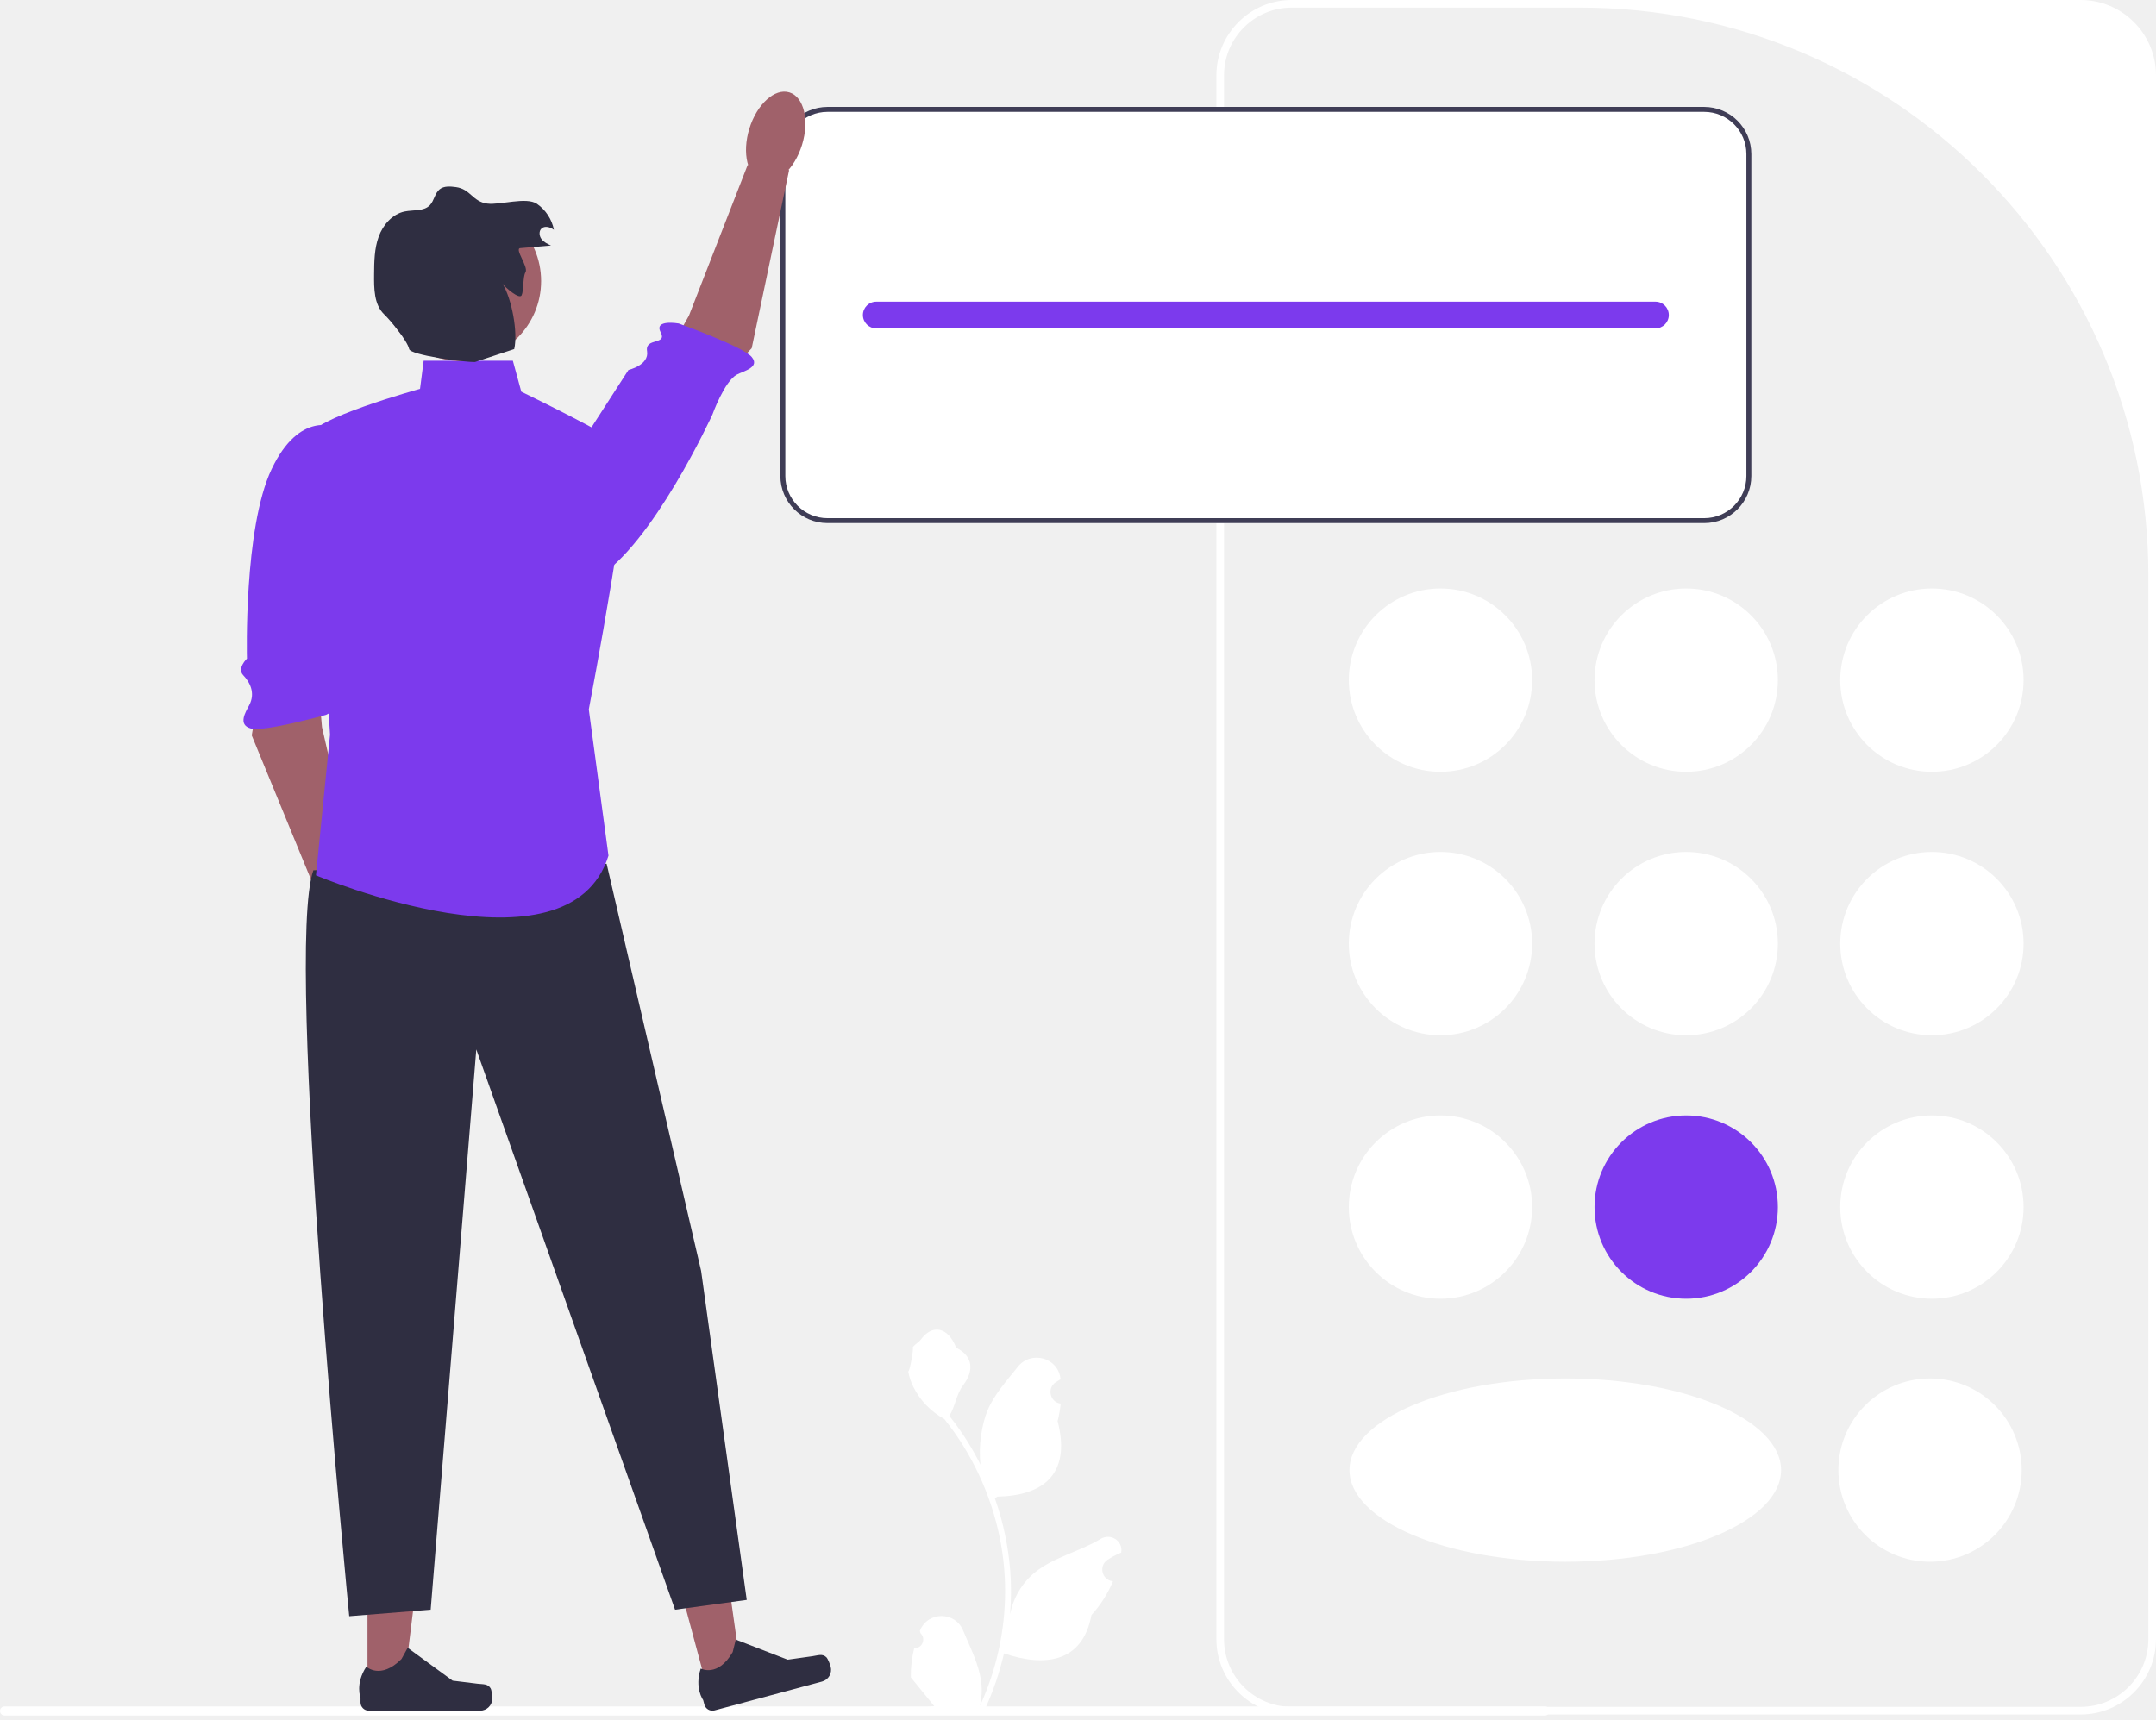
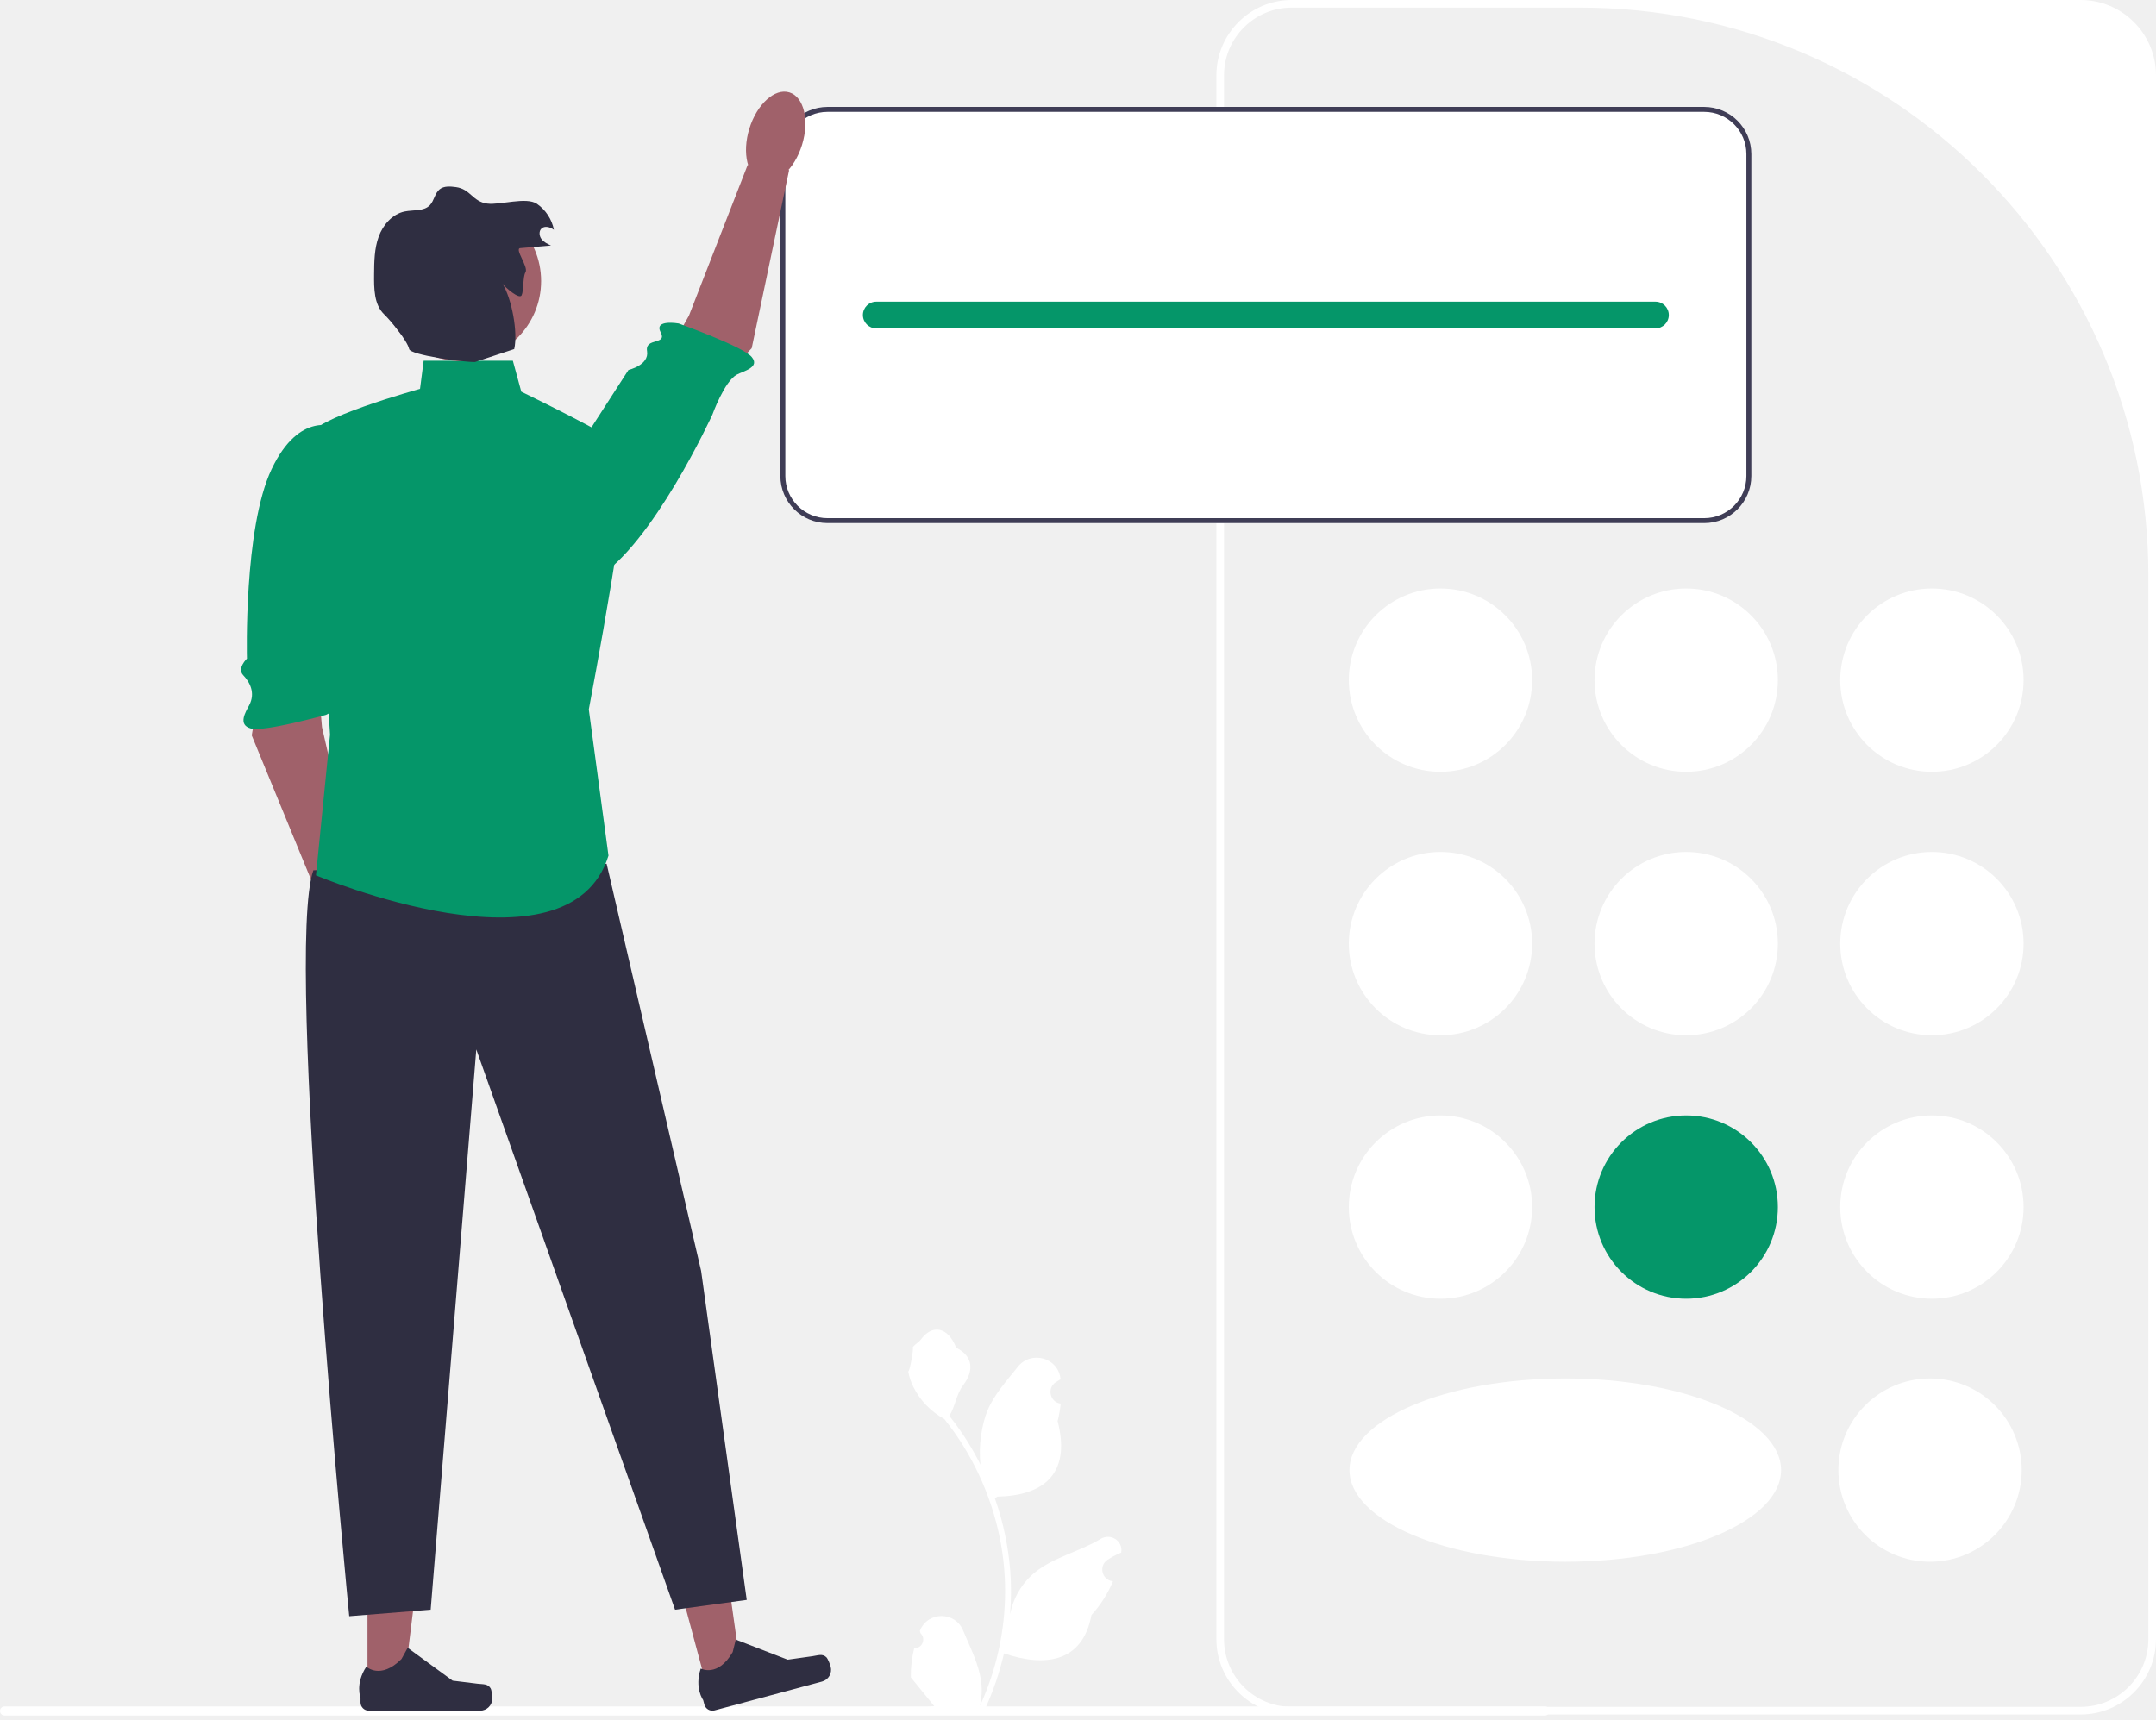
<svg xmlns="http://www.w3.org/2000/svg" width="435" height="347" viewBox="0 0 435 347" fill="none">
  <g clip-path="url(#clip0_10_123)">
    <path d="M184.449 332.63C186.041 332.73 186.921 330.752 185.716 329.599L185.596 329.123C185.612 329.085 185.628 329.046 185.644 329.008C187.254 325.169 192.711 325.196 194.307 329.041C195.724 332.453 197.528 335.871 197.972 339.48C198.171 341.072 198.082 342.695 197.728 344.258C201.048 337.006 202.795 329.087 202.795 321.123C202.795 319.122 202.686 317.121 202.462 315.125C202.278 313.492 202.024 311.87 201.695 310.262C199.918 301.571 196.071 293.294 190.521 286.38C187.853 284.922 185.628 282.642 184.284 279.909C183.801 278.924 183.423 277.864 183.244 276.784C183.547 276.823 184.389 272.199 184.16 271.916C184.583 271.274 185.34 270.954 185.802 270.328C188.101 267.212 191.267 267.756 192.92 271.99C196.451 273.773 196.485 276.728 194.319 279.571C192.94 281.38 192.751 283.827 191.541 285.763C191.666 285.922 191.795 286.076 191.92 286.236C194.201 289.163 196.175 292.308 197.839 295.613C197.369 291.94 198.063 287.515 199.246 284.663C200.594 281.413 203.119 278.676 205.342 275.866C208.013 272.491 213.491 273.964 213.961 278.242C213.966 278.284 213.97 278.325 213.975 278.366C213.644 278.553 213.321 278.751 213.005 278.96C211.202 280.152 211.825 282.947 213.961 283.277L214.009 283.284C213.89 284.474 213.686 285.653 213.387 286.813C216.24 297.845 210.081 301.864 201.287 302.044C201.093 302.144 200.904 302.243 200.71 302.338C201.601 304.846 202.312 307.42 202.84 310.028C203.313 312.332 203.641 314.662 203.826 317.001C204.055 319.953 204.035 322.92 203.786 325.866L203.801 325.762C204.433 322.516 206.195 319.485 208.753 317.385C212.565 314.254 217.949 313.101 222.061 310.584C224.04 309.373 226.576 310.938 226.231 313.233L226.214 313.343C225.602 313.592 225.005 313.881 224.427 314.204C224.097 314.39 223.773 314.588 223.457 314.797C221.654 315.99 222.277 318.785 224.414 319.114L224.462 319.122C224.497 319.127 224.527 319.132 224.562 319.137C223.511 321.63 222.048 323.945 220.216 325.941C218.433 335.572 210.771 336.485 202.576 333.681H202.571C201.675 337.583 200.366 341.396 198.684 345.029H184.797C184.747 344.875 184.702 344.716 184.657 344.561C185.942 344.641 187.236 344.566 188.5 344.333C187.47 343.068 186.439 341.794 185.409 340.53C185.384 340.505 185.364 340.48 185.344 340.455C184.822 339.808 184.294 339.166 183.771 338.519L183.771 338.518C183.738 336.532 183.977 334.552 184.448 332.631L184.449 332.63V332.63Z" fill="white" />
    <path d="M0 345.304C0 345.812 0.408 346.221 0.917 346.221H311.708C312.216 346.221 312.625 345.812 312.625 345.304C312.625 344.795 312.216 344.387 311.708 344.387H0.917C0.408 344.387 0 344.795 0 345.304Z" fill="white" />
    <path d="M419.799 346.016H260.623C252.242 346.016 245.423 339.197 245.423 330.816V15.2C245.423 6.819 252.242 0 260.623 0H419.799C428.181 0 435 6.819 435 15.2V330.816C435 339.197 428.181 346.016 419.799 346.016V346.016ZM260.623 1.541C253.08 1.541 246.964 7.657 246.964 15.2V330.816C246.964 338.36 253.08 344.475 260.624 344.475H419.799C427.343 344.475 433.459 338.36 433.459 330.816V116.139C433.459 52.848 382.152 1.541 318.861 1.541H260.623V1.541Z" fill="white" />
    <path d="M290.634 155.76C300.848 155.76 309.129 147.479 309.129 137.264C309.129 127.05 300.848 118.769 290.634 118.769C280.419 118.769 272.138 127.05 272.138 137.264C272.138 147.479 280.419 155.76 290.634 155.76Z" fill="white" />
    <path d="M389.789 155.76C400.004 155.76 408.284 147.479 408.284 137.264C408.284 127.05 400.004 118.769 389.789 118.769C379.574 118.769 371.294 127.05 371.294 137.264C371.294 147.479 379.574 155.76 389.789 155.76Z" fill="white" />
    <path d="M340.211 155.76C350.426 155.76 358.707 147.479 358.707 137.264C358.707 127.05 350.426 118.769 340.211 118.769C329.997 118.769 321.716 127.05 321.716 137.264C321.716 147.479 329.997 155.76 340.211 155.76Z" fill="white" />
    <path d="M290.634 208.934C300.848 208.934 309.129 200.653 309.129 190.439C309.129 180.224 300.848 171.943 290.634 171.943C280.419 171.943 272.138 180.224 272.138 190.439C272.138 200.653 280.419 208.934 290.634 208.934Z" fill="white" />
    <path d="M389.789 208.934C400.004 208.934 408.284 200.653 408.284 190.439C408.284 180.224 400.004 171.943 389.789 171.943C379.574 171.943 371.294 180.224 371.294 190.439C371.294 200.653 379.574 208.934 389.789 208.934Z" fill="white" />
    <path d="M340.211 208.934C350.426 208.934 358.707 200.653 358.707 190.439C358.707 180.224 350.426 171.943 340.211 171.943C329.997 171.943 321.716 180.224 321.716 190.439C321.716 200.653 329.997 208.934 340.211 208.934Z" fill="white" />
    <path d="M290.634 262.108C300.848 262.108 309.129 253.827 309.129 243.612C309.129 233.398 300.848 225.117 290.634 225.117C280.419 225.117 272.138 233.398 272.138 243.612C272.138 253.827 280.419 262.108 290.634 262.108Z" fill="white" />
    <path d="M389.411 315.191C399.626 315.191 407.906 306.91 407.906 296.695C407.906 286.481 399.626 278.2 389.411 278.2C379.196 278.2 370.916 286.481 370.916 296.695C370.916 306.91 379.196 315.191 389.411 315.191Z" fill="white" />
    <path d="M315.815 315.191C339.862 315.191 359.356 306.91 359.356 296.695C359.356 286.481 339.862 278.2 315.815 278.2C291.768 278.2 272.274 286.481 272.274 296.695C272.274 306.91 291.768 315.191 315.815 315.191Z" fill="white" />
    <path d="M389.789 262.108C400.004 262.108 408.284 253.827 408.284 243.612C408.284 233.398 400.004 225.117 389.789 225.117C379.574 225.117 371.294 233.398 371.294 243.612C371.294 253.827 379.574 262.108 389.789 262.108Z" fill="white" />
-     <path d="M340.211 262.108C350.426 262.108 358.707 253.827 358.707 243.612C358.707 233.398 350.426 225.117 340.211 225.117C329.997 225.117 321.716 233.398 321.716 243.612C321.716 253.827 329.997 262.108 340.211 262.108Z" fill="#7C3AED" />
+     <path d="M340.211 262.108C350.426 262.108 358.707 253.827 358.707 243.612C358.707 233.398 350.426 225.117 340.211 225.117C329.997 225.117 321.716 233.398 321.716 243.612C321.716 253.827 329.997 262.108 340.211 262.108Z" fill="#059669" />
    <path d="M343.846 21.578H166.959C161.714 21.578 157.449 25.843 157.449 31.088V96.067C157.449 101.312 161.714 105.577 166.959 105.577H343.846C349.091 105.577 353.356 101.312 353.356 96.067V31.088C353.356 25.843 349.091 21.578 343.846 21.578Z" fill="white" />
    <path d="M343.846 21.578H166.959C161.714 21.578 157.449 25.843 157.449 31.088V96.067C157.449 101.312 161.714 105.577 166.959 105.577H343.846C349.091 105.577 353.356 101.312 353.356 96.067V31.088C353.356 25.843 349.091 21.578 343.846 21.578ZM352.356 96.067C352.356 100.762 348.541 104.577 343.846 104.577H166.959C162.264 104.577 158.449 100.762 158.449 96.067V31.088C158.449 26.393 162.264 22.578 166.959 22.578H343.846C348.541 22.578 352.356 26.393 352.356 31.088V96.067Z" fill="#3F3D56" />
-     <path d="M334.008 60.88H176.797C175.308 60.88 174.1 62.088 174.1 63.578C174.1 65.067 175.308 66.275 176.797 66.275H334.008C335.497 66.275 336.705 65.067 336.705 63.578C336.705 62.088 335.497 60.88 334.008 60.88Z" fill="#7C3AED" />
+     <path d="M334.008 60.88H176.797C175.308 60.88 174.1 62.088 174.1 63.578C174.1 65.067 175.308 66.275 176.797 66.275H334.008C335.497 66.275 336.705 65.067 336.705 63.578C336.705 62.088 335.497 60.88 334.008 60.88Z" fill="#059669" />
    <path d="M52.367 139.039L50.791 148.422L64.763 182.41L72.26 178.556L64.963 146.75L63.914 134.612L52.367 139.039Z" fill="#A0616A" />
-     <path d="M67.79 86.256C67.79 86.256 60.475 82.713 54.798 94.686C49.122 106.66 49.825 132.921 49.825 132.921C49.825 132.921 47.758 134.889 49.07 136.267C50.382 137.645 51.605 139.832 50.267 142.353C49.561 143.681 47.928 146.28 50.602 147.019C53.276 147.757 65.782 144.269 65.782 144.269C65.782 144.269 70.459 142.174 67.802 140.763C65.144 139.352 68.887 130.818 68.887 130.818L71.979 106.164L67.79 86.256V86.256Z" fill="#7C3AED" />
+     <path d="M67.79 86.256C67.79 86.256 60.475 82.713 54.798 94.686C49.122 106.66 49.825 132.921 49.825 132.921C49.825 132.921 47.758 134.889 49.07 136.267C50.382 137.645 51.605 139.832 50.267 142.353C49.561 143.681 47.928 146.28 50.602 147.019C53.276 147.757 65.782 144.269 65.782 144.269C65.782 144.269 70.459 142.174 67.802 140.763C65.144 139.352 68.887 130.818 68.887 130.818L71.979 106.164L67.79 86.256V86.256Z" fill="#059669" />
    <path d="M73.534 195.395C76.47 194.494 77.62 189.754 76.101 184.808C74.582 179.863 70.971 176.585 68.035 177.487C65.098 178.388 63.949 183.128 65.468 188.074C66.986 193.019 70.598 196.297 73.534 195.395Z" fill="#A0616A" />
    <path d="M142.782 341.061L149.784 339.181L145.868 311.278L135.533 314.052L142.782 341.061Z" fill="#A0616A" />
    <path d="M166.731 334.465C167.047 334.773 167.48 335.928 167.595 336.355C167.947 337.667 167.168 339.017 165.856 339.369L144.17 345.188C143.275 345.428 142.354 344.897 142.114 344.002L141.872 343.099C141.872 343.099 140.071 340.673 141.382 336.736C141.382 336.736 144.83 338.618 147.831 333.416L148.452 330.9L158.926 334.954L163.94 334.249C165.037 334.095 165.938 333.691 166.73 334.465H166.731Z" fill="#2F2E41" />
    <path d="M74.144 340.9L81.394 340.899L84.843 312.934L74.143 312.935L74.144 340.9Z" fill="#A0616A" />
    <path d="M98.984 340.736C99.21 341.116 99.329 342.343 99.329 342.785C99.329 344.144 98.227 345.246 96.868 345.246H74.415C73.488 345.246 72.737 344.494 72.737 343.567V342.632C72.737 342.632 71.626 339.823 73.913 336.36C73.913 336.36 76.755 339.071 81.002 334.824L82.254 332.556L91.32 339.186L96.344 339.804C97.444 339.939 98.418 339.783 98.984 340.736V340.736Z" fill="#2F2E41" />
    <path d="M122.395 174.322L141.459 256.497L150.663 322.894L136.2 324.866L96.099 211.794L86.895 324.866L70.46 326.181C70.46 326.181 57.312 192.072 63.229 175.637L122.395 174.322Z" fill="#2F2E41" />
    <path d="M145.087 77.152L151.665 70.279L159.219 34.316L150.853 33.288L139.005 63.694L133.048 74.321L145.087 77.152Z" fill="#A0616A" />
-     <path d="M102.657 112.132C102.657 112.132 108.813 123.483 120.239 116.772C131.665 110.062 143.75 83.641 143.75 83.641C143.75 83.641 146.163 76.925 148.687 75.593C150.017 74.891 153.44 74.133 151.644 72.02C149.848 69.906 136.933 65.285 136.933 65.285C136.933 65.285 131.888 64.388 133.292 67.049C134.696 69.71 130.084 68.061 130.55 70.877C131.016 73.693 126.803 74.663 126.803 74.663L102.657 112.132H102.657Z" fill="#7C3AED" />
+     <path d="M102.657 112.132C102.657 112.132 108.813 123.483 120.239 116.772C131.665 110.062 143.75 83.641 143.75 83.641C143.75 83.641 146.163 76.925 148.687 75.593C150.017 74.891 153.44 74.133 151.644 72.02C149.848 69.906 136.933 65.285 136.933 65.285C136.933 65.285 131.888 64.388 133.292 67.049C134.696 69.71 130.084 68.061 130.55 70.877C131.016 73.693 126.803 74.663 126.803 74.663L102.657 112.132H102.657Z" fill="#059669" />
    <path d="M161.821 29.236C163.345 24.292 162.202 19.551 159.266 18.646C156.331 17.741 152.716 21.014 151.192 25.958C149.667 30.901 150.811 35.642 153.746 36.548C156.681 37.453 160.296 34.179 161.821 29.236Z" fill="#A0616A" />
-     <path d="M103.474 72.805H85.475L84.746 78.48C84.746 78.48 62.046 84.722 62.614 88.127C63.181 91.532 66.586 148.283 66.586 148.283L63.749 176.658C63.749 176.658 114.824 198.223 122.769 172.686L118.797 143.175C118.797 143.175 128.444 92.668 126.174 90.397C123.904 88.127 105.177 79.047 105.177 79.047L103.474 72.805L103.474 72.805Z" fill="#7C3AED" />
+     <path d="M103.474 72.805H85.475L84.746 78.48C84.746 78.48 62.046 84.722 62.614 88.127C63.181 91.532 66.586 148.283 66.586 148.283L63.749 176.658C63.749 176.658 114.824 198.223 122.769 172.686L118.797 143.175C118.797 143.175 128.444 92.668 126.174 90.397C123.904 88.127 105.177 79.047 105.177 79.047L103.474 72.805L103.474 72.805Z" fill="#059669" />
    <path d="M93.019 72.876C101.941 72.876 109.175 65.642 109.175 56.72C109.175 47.797 101.941 40.564 93.019 40.564C84.096 40.564 76.863 47.797 76.863 56.72C76.863 65.642 84.096 72.876 93.019 72.876Z" fill="#A0616A" />
    <path d="M104.984 50.074C107.048 49.9 109.112 49.725 111.176 49.551C110.467 49.225 109.728 48.877 109.255 48.256C108.782 47.635 108.684 46.653 109.255 46.121C109.923 45.499 111.028 45.829 111.757 46.376C111.356 44.28 110.104 42.358 108.348 41.144C106.204 39.66 100.898 41.429 98.312 41.089C95.329 40.696 94.956 38.152 91.973 37.759C90.849 37.611 89.583 37.499 88.699 38.21C87.718 38.997 87.608 40.487 86.743 41.4C85.507 42.704 83.39 42.319 81.632 42.686C79.142 43.206 77.265 45.389 76.398 47.781C75.531 50.172 75.499 52.773 75.477 55.317C75.452 58.168 75.443 61.468 77.505 63.437C78.761 64.637 82.183 68.752 82.553 70.449C82.815 71.655 93.522 73.123 95.842 73.056L103.751 70.449C104.528 67.027 103.243 60.256 101.395 57.272C102.003 58.076 104.818 60.496 105.248 59.584C105.678 58.672 105.483 55.814 106.019 54.96C106.695 53.882 103.716 50.181 104.984 50.074V50.074Z" fill="#2F2E41" />
  </g>
  <defs>
    <clipPath id="clip0_10_123">
      <rect width="435" height="346.221" fill="white" />
    </clipPath>
  </defs>
</svg>
